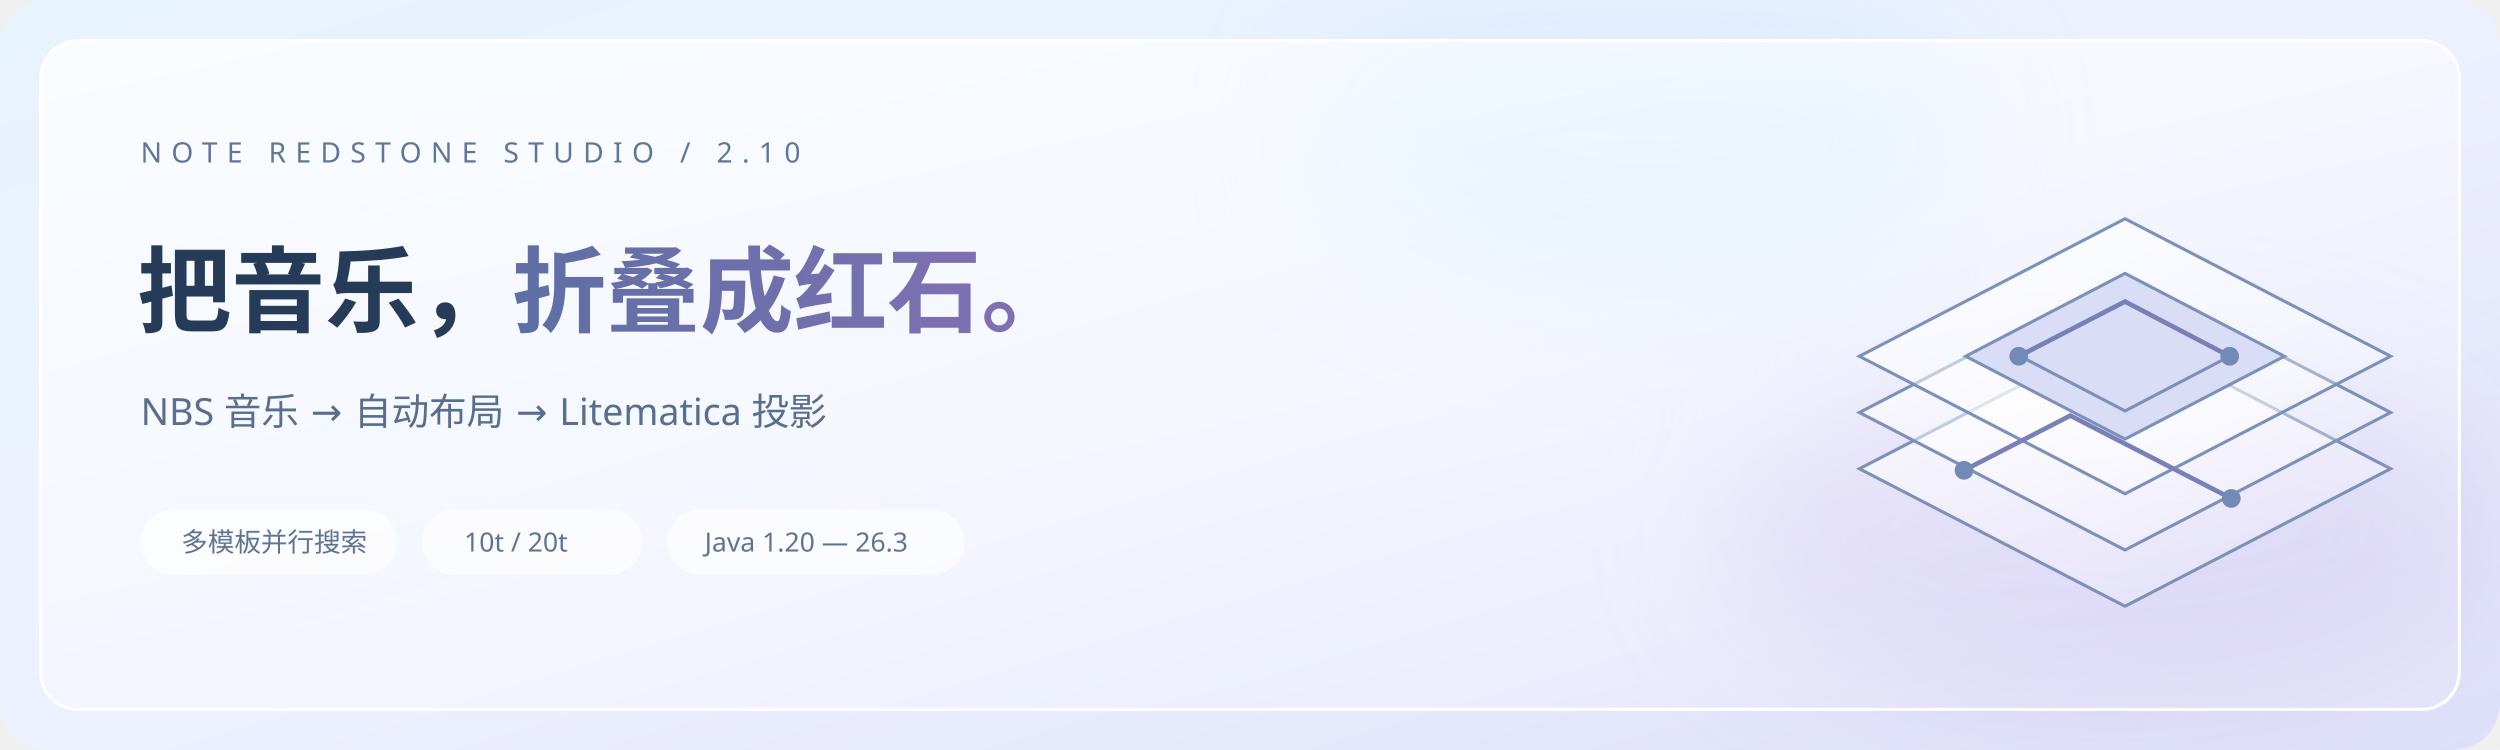
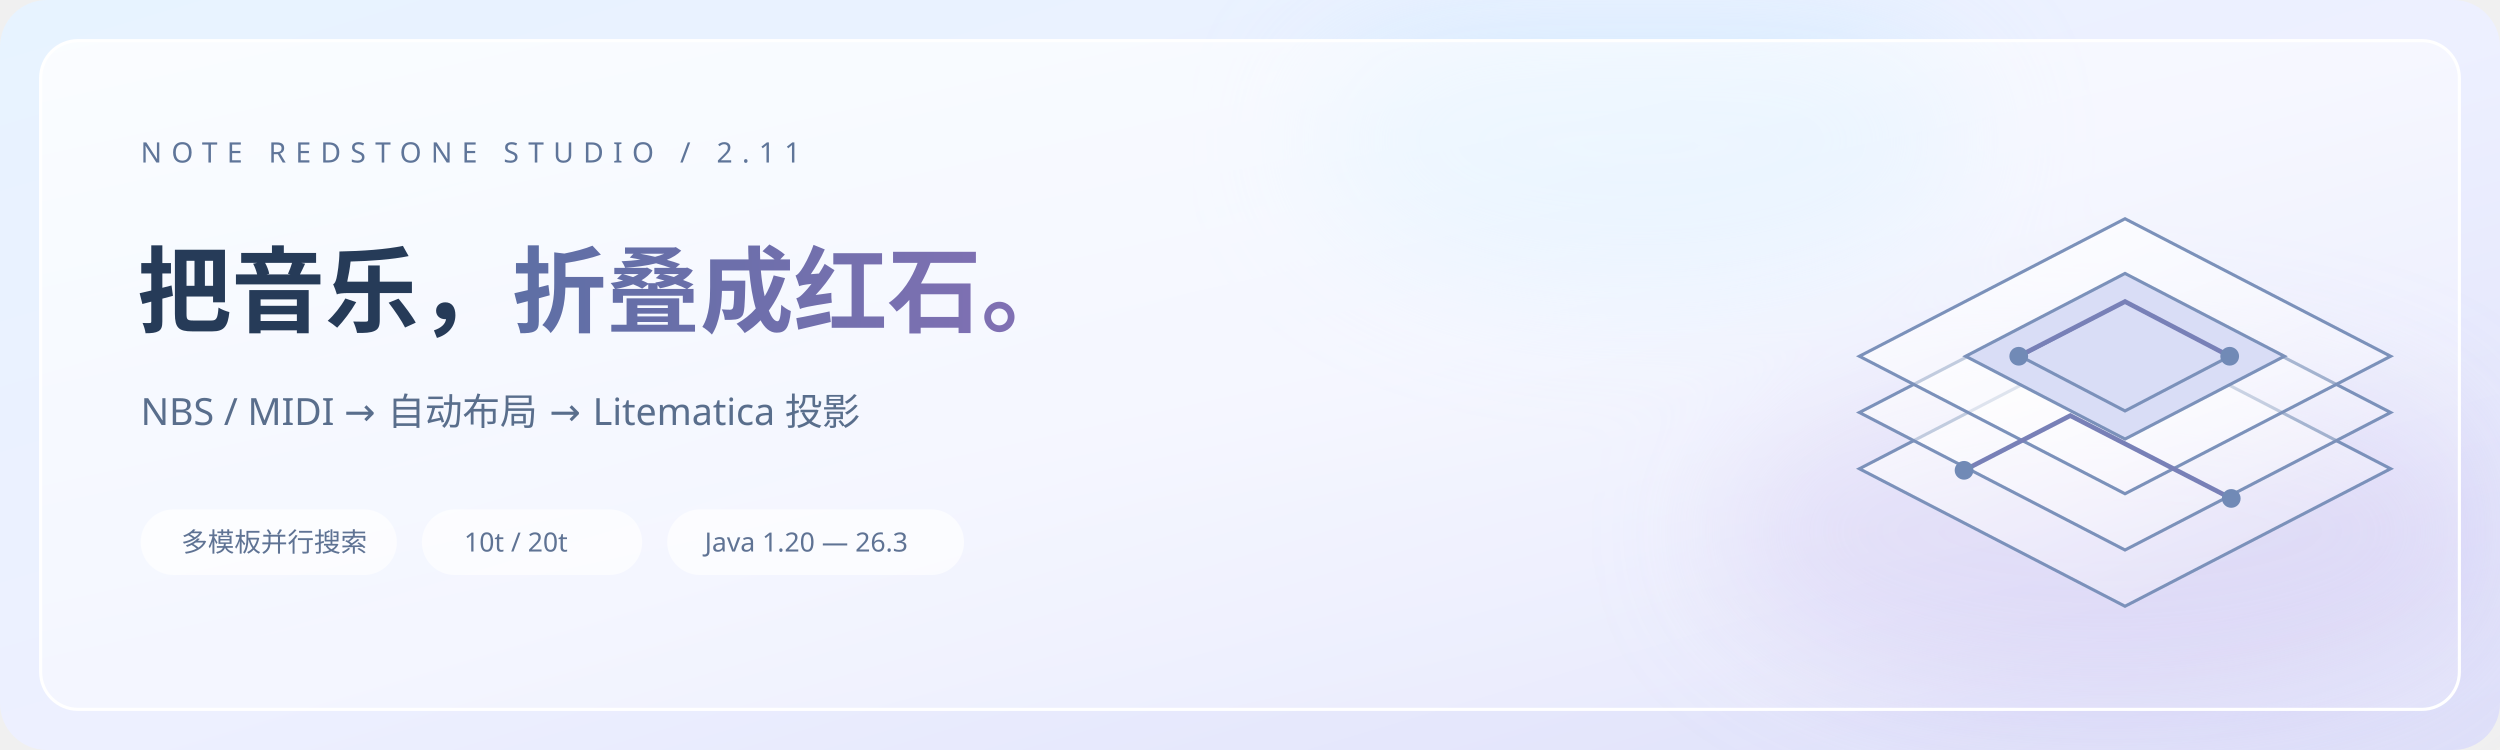
<svg xmlns="http://www.w3.org/2000/svg" width="1600" height="480" viewBox="0 0 1600 480">
  <defs>
    <linearGradient id="bg" x2="1" y2="1">
      <stop stop-color="#e7f3ff" />
      <stop offset=".52" stop-color="#edf0ff" />
      <stop offset="1" stop-color="#dedff9" />
    </linearGradient>
    <linearGradient id="glass" x2="0.8" y2="1">
      <stop stop-color="#ffffff" stop-opacity=".8" />
      <stop offset="1" stop-color="#ffffff" stop-opacity=".15" />
    </linearGradient>
    <linearGradient id="ink">
      <stop stop-color="#446e9a" />
      <stop offset="1" stop-color="#8070b3" />
    </linearGradient>
    <filter id="blur">
      <feGaussianBlur stdDeviation="40" />
    </filter>
  </defs>
  <rect width="1600" height="480" rx="30" fill="url(#bg)" />
  <g filter="url(#blur)" opacity=".35">
    <ellipse cx="1050" cy="90" rx="210" ry="100" fill="#b2e2ff" />
    <ellipse cx="1350" cy="340" rx="250" ry="110" fill="#c0afea" />
  </g>
  <rect x="26" y="26" width="1548" height="428" rx="24" fill="url(#glass)" stroke="white" stroke-width="2" />
  <g font-family="Segoe UI,Microsoft YaHei,sans-serif">
-     <text x="90" y="104" fill="#5f7599" font-size="18" letter-spacing="6">NOTE REDSTONE STUDIO / 2.10</text>
+     <text x="90" y="104" fill="#5f7599" font-size="18" letter-spacing="6">NOTE REDSTONE STUDIO / 2.11</text>
    <text x="88" y="208" fill="#263b58" font-size="60" font-weight="700">把音乐，<tspan fill="url(#ink)">折叠成红石。</tspan>
    </text>
-     <text x="90" y="272" fill="#596e8c" font-size="24">NBS 音乐 → 自动布局 → Litematica 投影</text>
+     <text x="90" y="272" fill="#596e8c" font-size="24">NBS / MIDI → 自动布局 → Litematica 投影</text>
    <g font-size="17" fill="#5f7394">
      <rect x="90" y="326" width="164" height="42" rx="21" fill="white" opacity=".65" />
      <text x="116" y="353">多模板并行搜索</text>
      <rect x="270" y="326" width="141" height="42" rx="21" fill="white" opacity=".65" />
      <text x="297" y="353">10t / 20t</text>
      <rect x="427" y="326" width="190" height="42" rx="21" fill="white" opacity=".65" />
      <text x="451" y="353">Java 1.20 — 26.3</text>
    </g>
  </g>
  <g transform="translate(1190 120)" stroke="#7b91ba" stroke-width="2" fill="url(#glass)">
    <path d="M0 180 170 92 340 180 170 268Z" />
    <path d="M0 144 170 56 340 144 170 232Z" />
    <path d="M0 108 170 20 340 108 170 196Z" />
    <path d="m68 108 102-53 102 53-102 53Z" fill="#d9ddf6" />
    <path d="m103 108 67-35 67 35-67 35Z" fill="none" />
    <path d="m67 181 68-35 103 53M102 108l68-35 67 35" fill="none" stroke="#7880b7" stroke-width="3" />
    <g fill="#718ab6" stroke="none">
      <circle cx="102" cy="108" r="6" />
      <circle cx="237" cy="108" r="6" />
      <circle cx="67" cy="181" r="6" />
      <circle cx="238" cy="199" r="6" />
    </g>
  </g>
</svg>
